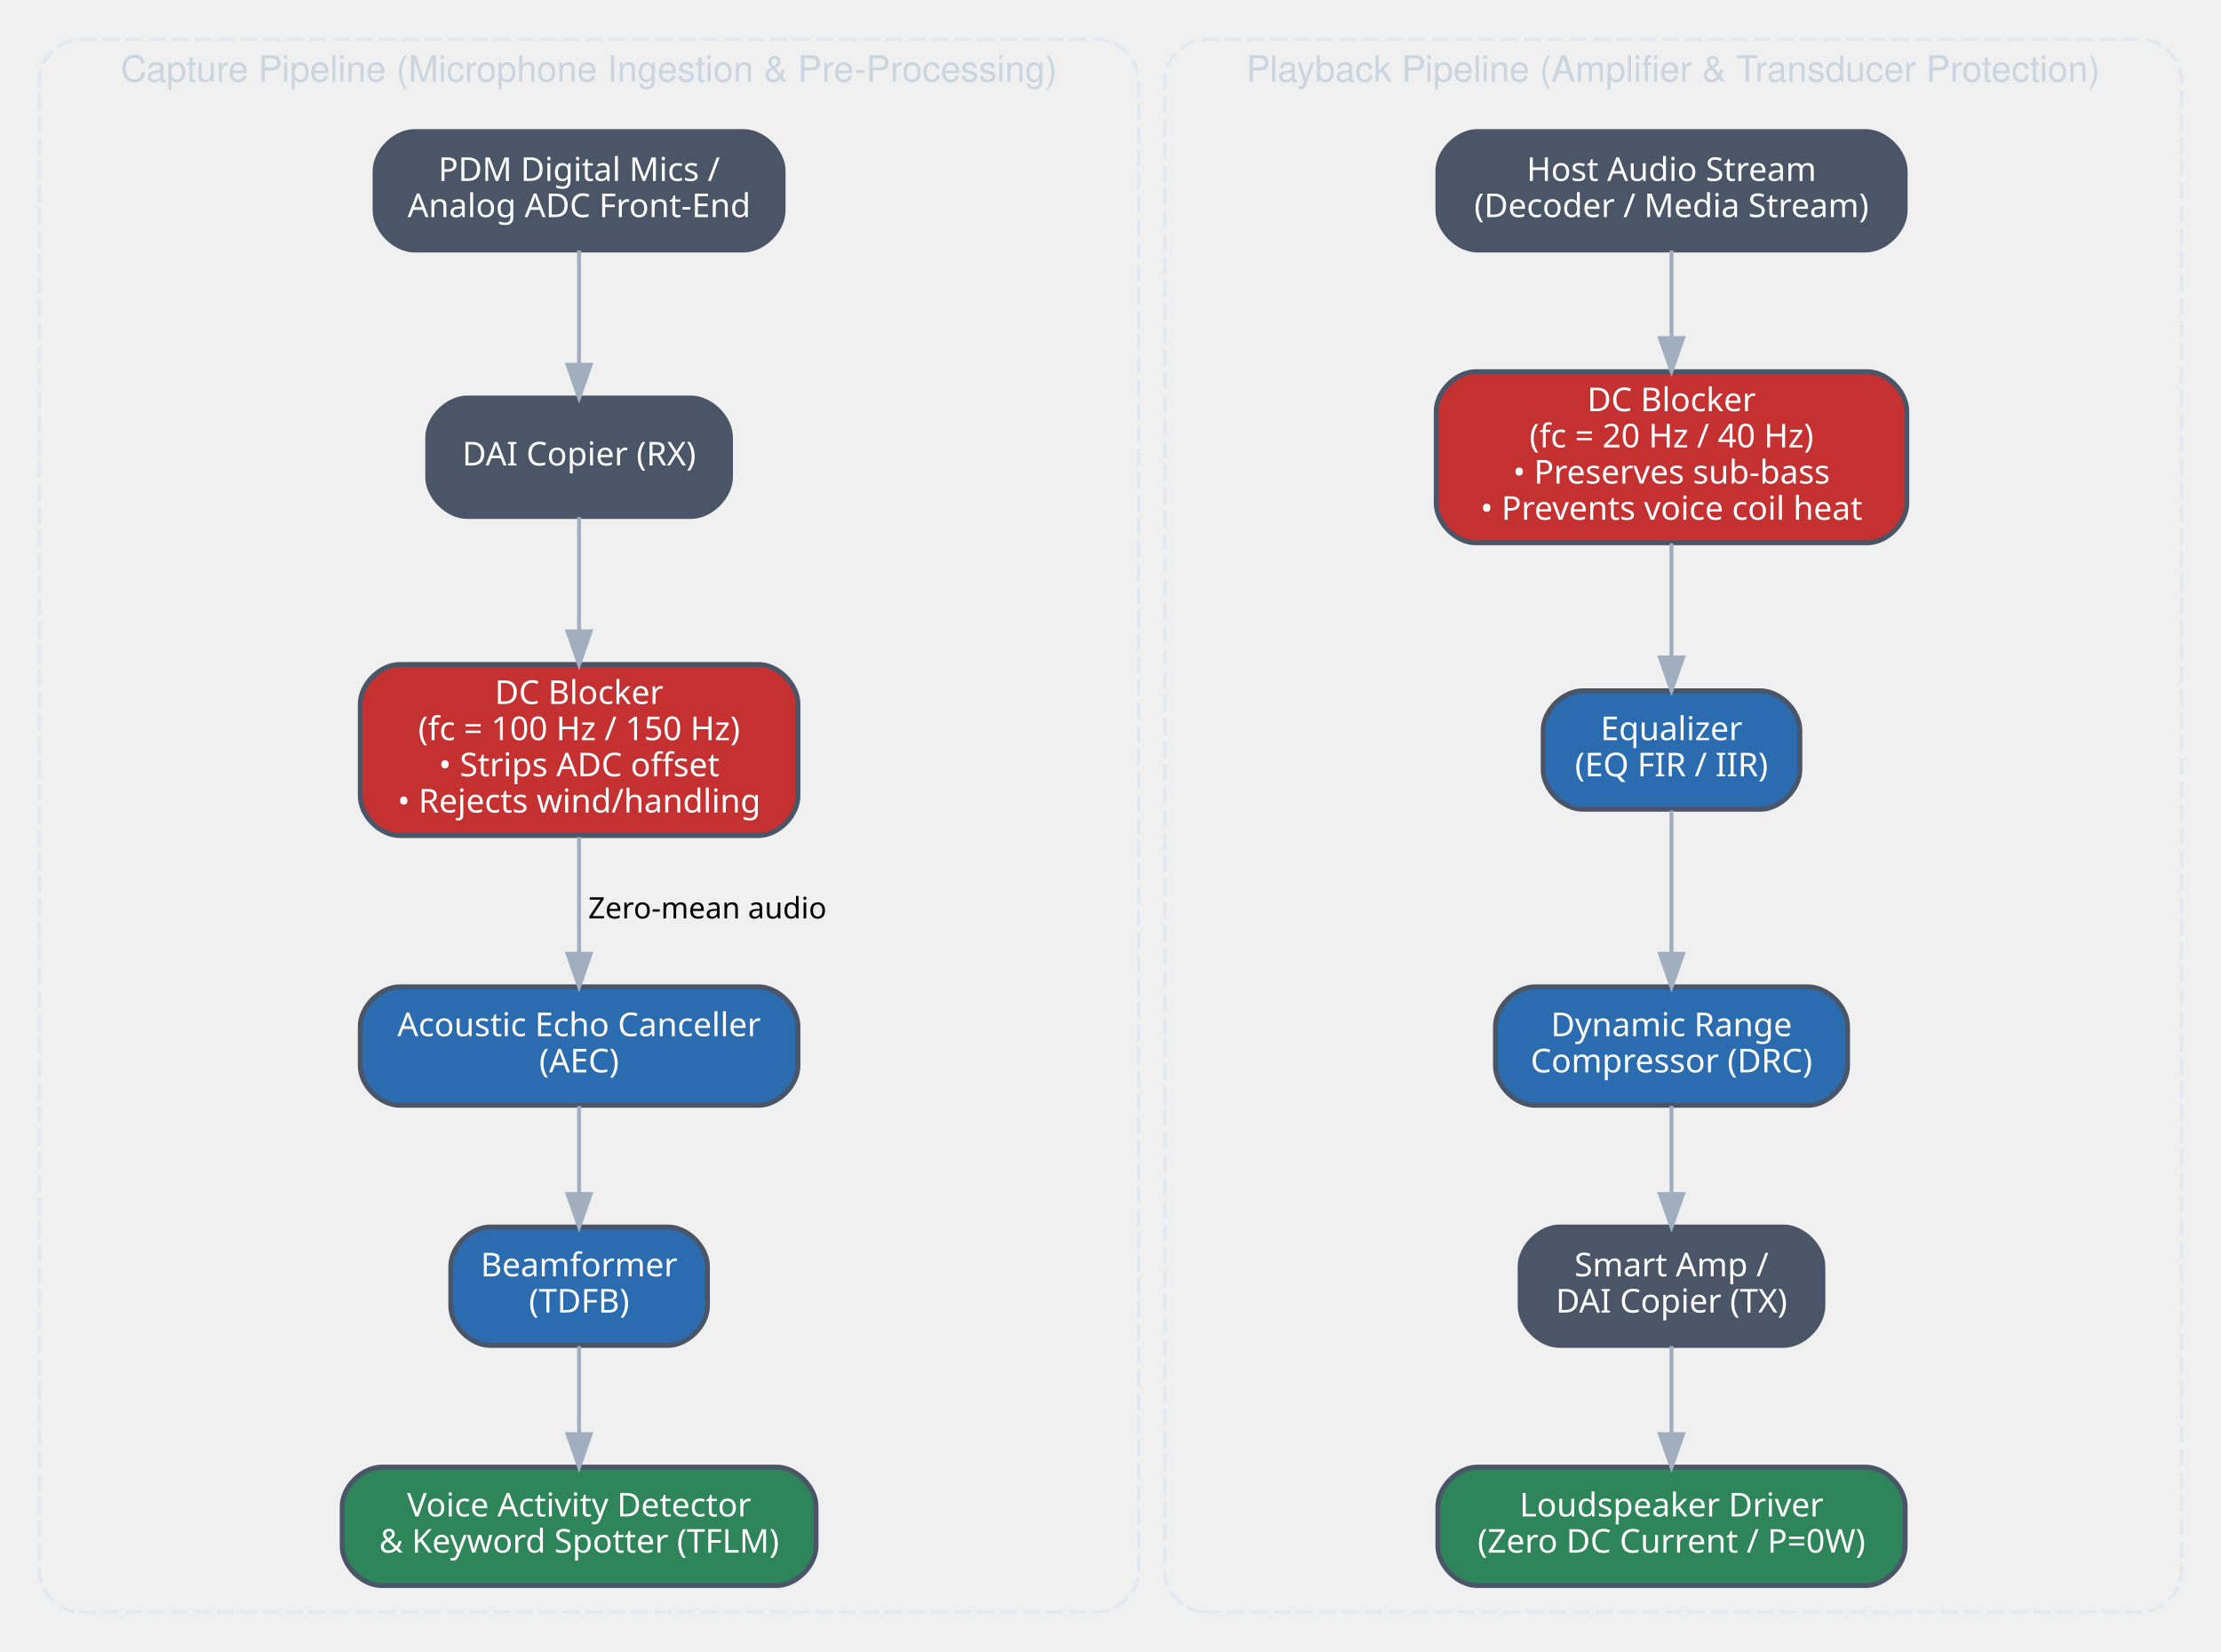
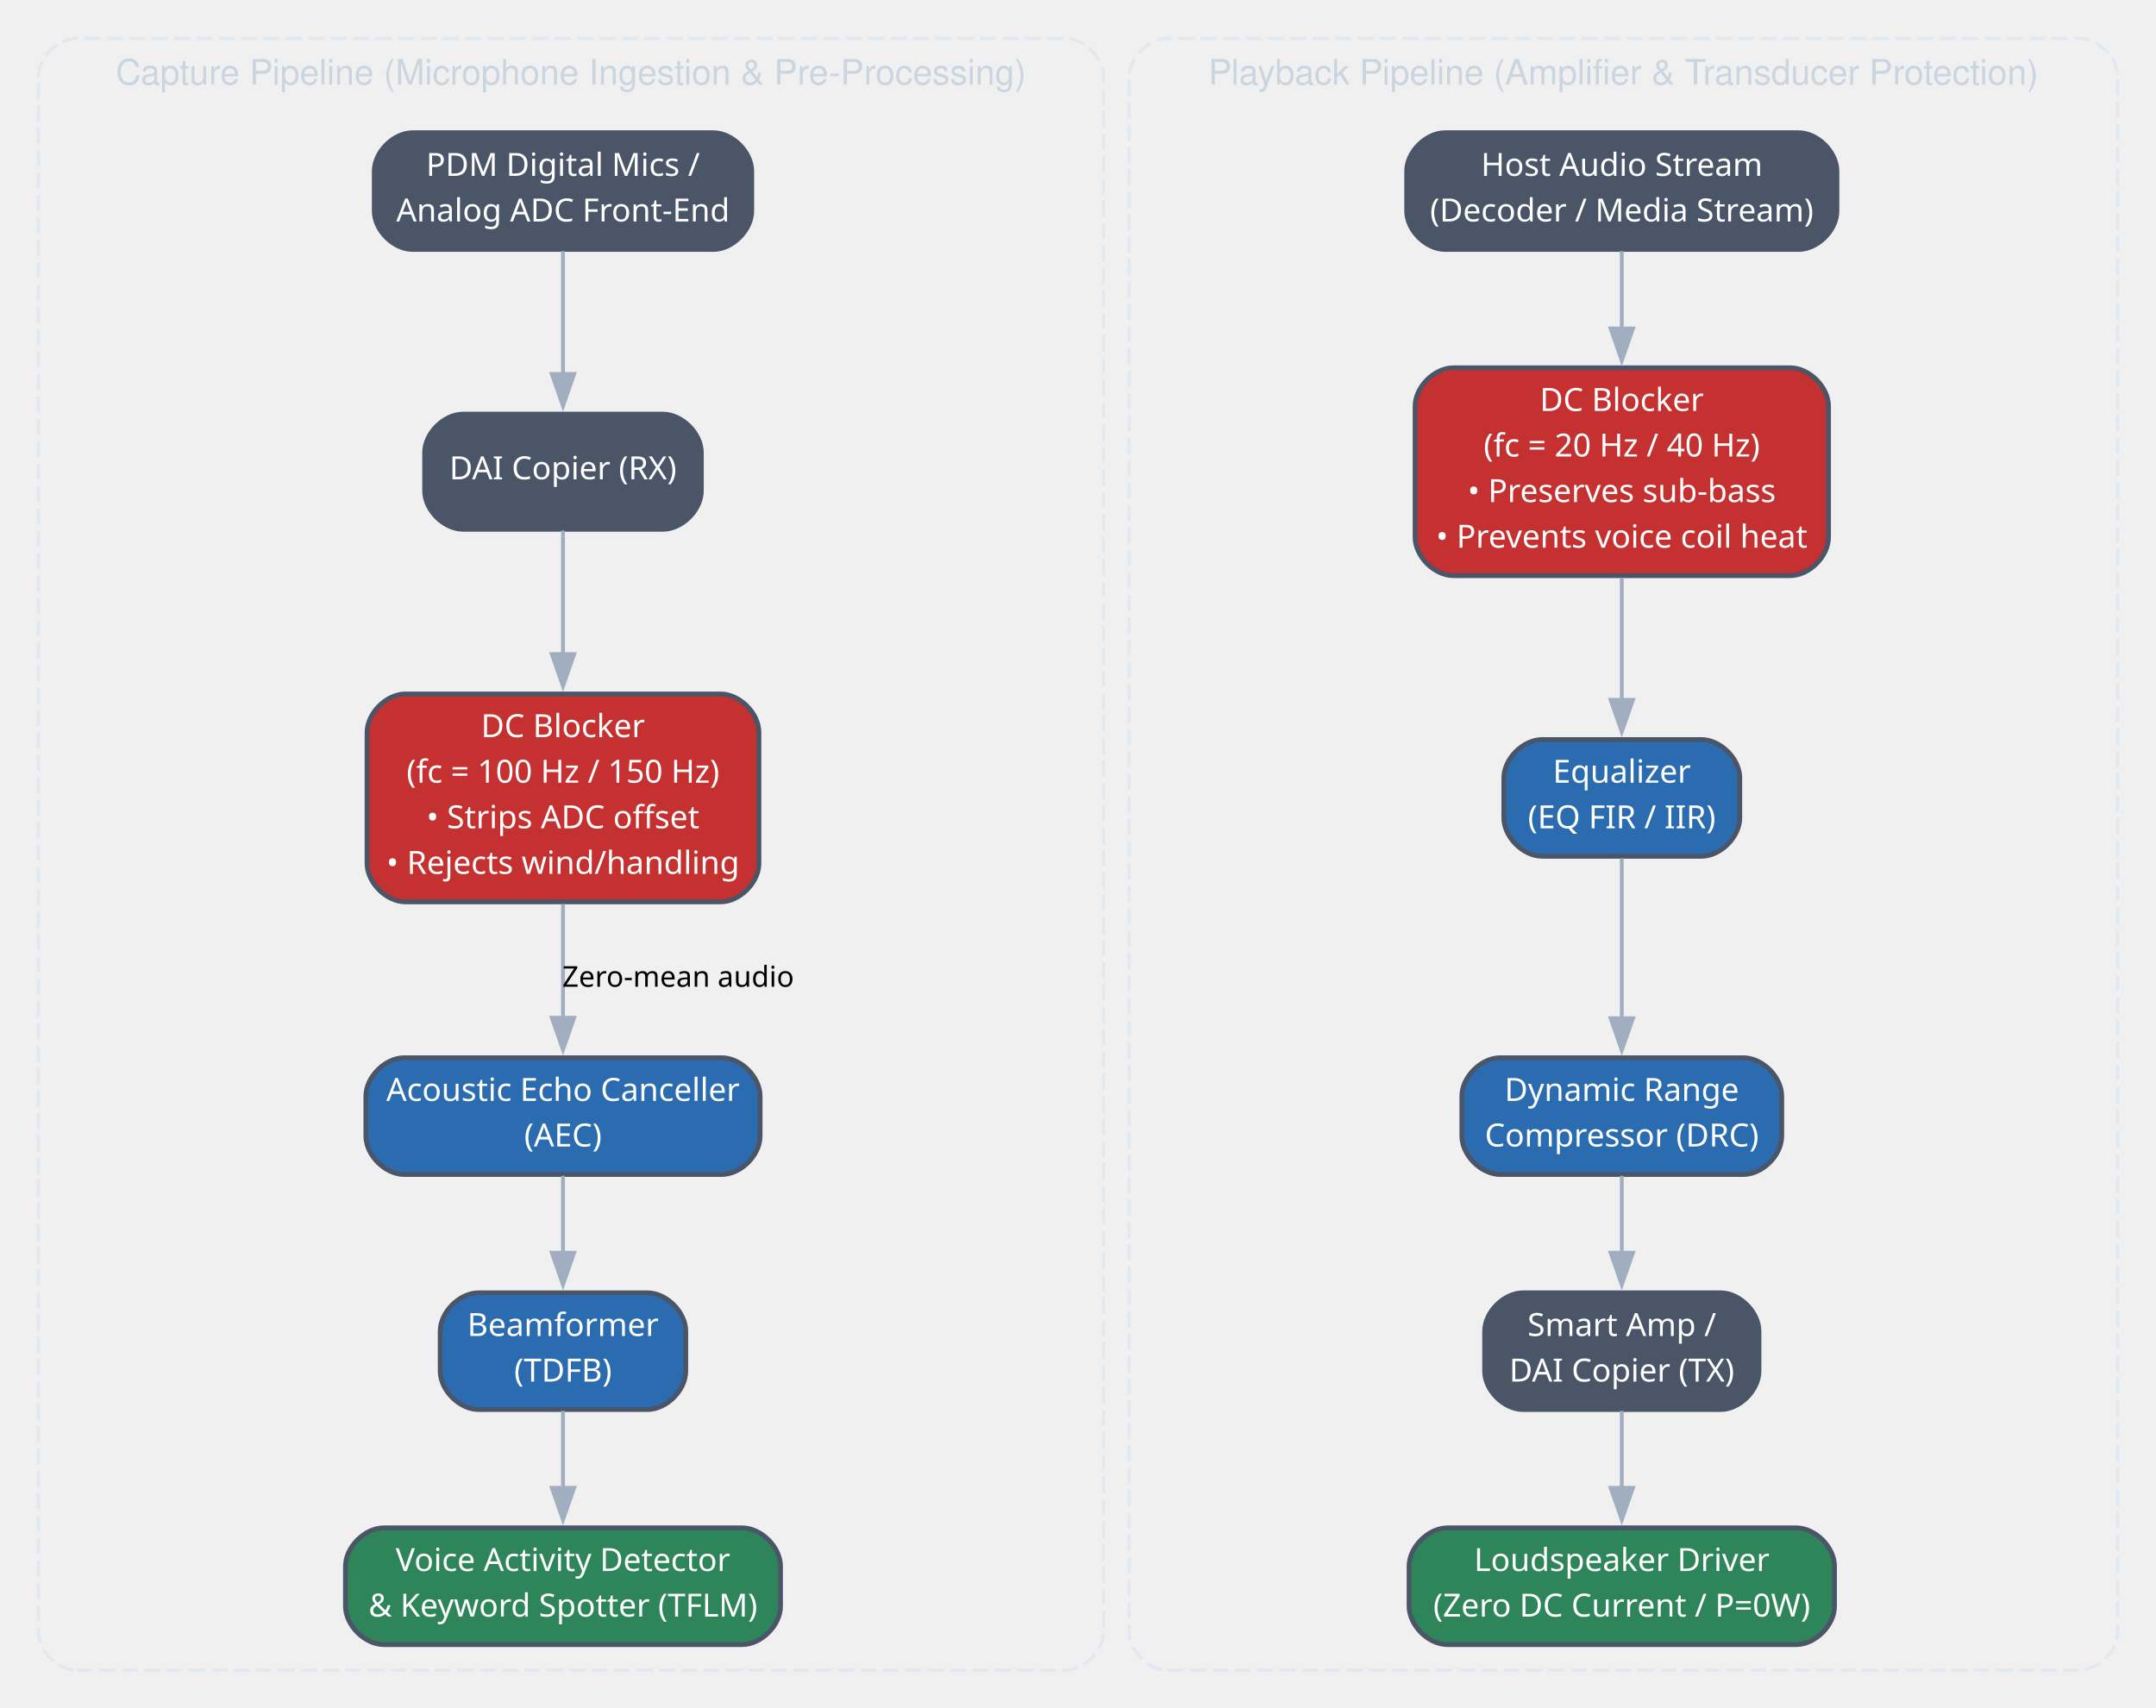
- <svg xmlns="http://www.w3.org/2000/svg" width="675pt" height="502pt" viewBox="0.00 0.00 675.00 502.00">
-   <g id="graph0" class="graph" transform="scale(1 1) rotate(0) translate(4 498)">
+ <svg xmlns="http://www.w3.org/2000/svg" width="674pt" height="534pt" viewBox="0.00 0.00 674.00 534.00">
+   <g id="graph0" class="graph" transform="scale(1 1) rotate(0) translate(4 530.25)">
    <g id="clust1" class="cluster">
-       <path fill="transparent" stroke="#e2e8f0" stroke-dasharray="5,2" d="M20,-8C20,-8 330,-8 330,-8 336,-8 342,-14 342,-20 342,-20 342,-474 342,-474 342,-480 336,-486 330,-486 330,-486 20,-486 20,-486 14,-486 8,-480 8,-474 8,-474 8,-20 8,-20 8,-14 14,-8 20,-8" />
-       <text text-anchor="middle" x="175" y="-473.2" font-family="Helvetica,sans-Serif" font-size="11.00" fill="#cbd5e0">Capture Pipeline (Microphone Ingestion &amp; Pre-Processing)</text>
+       <path fill="none" stroke="#e2e8f0" stroke-dasharray="5,2" d="M20,-8C20,-8 329,-8 329,-8 335,-8 341,-14 341,-20 341,-20 341,-506.25 341,-506.25 341,-512.25 335,-518.25 329,-518.25 329,-518.25 20,-518.25 20,-518.25 14,-518.25 8,-512.25 8,-506.25 8,-506.25 8,-20 8,-20 8,-14 14,-8 20,-8" />
+       <text xml:space="preserve" text-anchor="middle" x="174.5" y="-503.8" font-family="Helvetica,sans-Serif" font-size="11.00" fill="#cbd5e0">Capture Pipeline (Microphone Ingestion &amp; Pre-Processing)</text>
    </g>
    <g id="clust2" class="cluster">
-       <path fill="transparent" stroke="#e2e8f0" stroke-dasharray="5,2" d="M362,-8C362,-8 647,-8 647,-8 653,-8 659,-14 659,-20 659,-20 659,-474 659,-474 659,-480 653,-486 647,-486 647,-486 362,-486 362,-486 356,-486 350,-480 350,-474 350,-474 350,-20 350,-20 350,-14 356,-8 362,-8" />
-       <text text-anchor="middle" x="504.5" y="-473.2" font-family="Helvetica,sans-Serif" font-size="11.00" fill="#cbd5e0">Playback Pipeline (Amplifier &amp; Transducer Protection)</text>
+       <path fill="none" stroke="#e2e8f0" stroke-dasharray="5,2" d="M361,-8C361,-8 646,-8 646,-8 652,-8 658,-14 658,-20 658,-20 658,-506.25 658,-506.25 658,-512.25 652,-518.25 646,-518.25 646,-518.25 361,-518.25 361,-518.25 355,-518.25 349,-512.25 349,-506.25 349,-506.25 349,-20 349,-20 349,-14 355,-8 361,-8" />
+       <text xml:space="preserve" text-anchor="middle" x="503.5" y="-503.8" font-family="Helvetica,sans-Serif" font-size="11.00" fill="#cbd5e0">Playback Pipeline (Amplifier &amp; Transducer Protection)</text>
    </g>
    <g id="node1" class="node">
-       <path fill="#4a5568" stroke="#4a5568" stroke-width="1.5" d="M222,-458C222,-458 122,-458 122,-458 116,-458 110,-452 110,-446 110,-446 110,-434 110,-434 110,-428 116,-422 122,-422 122,-422 222,-422 222,-422 228,-422 234,-428 234,-434 234,-434 234,-446 234,-446 234,-452 228,-458 222,-458" />
-       <text text-anchor="middle" x="172" y="-443" font-family="verdana" font-size="10.00" fill="#ffffff">PDM Digital Mics /</text>
-       <text text-anchor="middle" x="172" y="-432" font-family="verdana" font-size="10.00" fill="#ffffff">Analog ADC Front-End</text>
+       <path fill="#4a5568" stroke="#4a5568" stroke-width="1.5" d="M219,-488.75C219,-488.75 125,-488.75 125,-488.75 119,-488.75 113,-482.75 113,-476.75 113,-476.75 113,-464.25 113,-464.25 113,-458.25 119,-452.25 125,-452.25 125,-452.25 219,-452.25 219,-452.25 225,-452.25 231,-458.25 231,-464.25 231,-464.25 231,-476.75 231,-476.75 231,-482.75 225,-488.75 219,-488.75" />
+       <text xml:space="preserve" text-anchor="middle" x="172" y="-475.25" font-family="verdana" font-size="10.00" fill="#ffffff">PDM Digital Mics /</text>
+       <text xml:space="preserve" text-anchor="middle" x="172" y="-461" font-family="verdana" font-size="10.00" fill="#ffffff">Analog ADC Front-End</text>
    </g>
    <g id="node2" class="node">
-       <path fill="#4a5568" stroke="#4a5568" stroke-width="1.5" d="M206,-377C206,-377 138,-377 138,-377 132,-377 126,-371 126,-365 126,-365 126,-353 126,-353 126,-347 132,-341 138,-341 138,-341 206,-341 206,-341 212,-341 218,-347 218,-353 218,-353 218,-365 218,-365 218,-371 212,-377 206,-377" />
-       <text text-anchor="middle" x="172" y="-356.5" font-family="verdana" font-size="10.00" fill="#ffffff">DAI Copier (RX)</text>
+       <path fill="#4a5568" stroke="#4a5568" stroke-width="1.5" d="M203.25,-400.75C203.25,-400.75 140.75,-400.75 140.75,-400.75 134.75,-400.75 128.75,-394.75 128.75,-388.75 128.75,-388.75 128.75,-376.75 128.75,-376.75 128.75,-370.75 134.75,-364.75 140.75,-364.75 140.75,-364.75 203.25,-364.75 203.25,-364.75 209.25,-364.75 215.25,-370.75 215.25,-376.75 215.25,-376.75 215.25,-388.75 215.25,-388.75 215.25,-394.75 209.25,-400.75 203.25,-400.75" />
+       <text xml:space="preserve" text-anchor="middle" x="172" y="-380.38" font-family="verdana" font-size="10.00" fill="#ffffff">DAI Copier (RX)</text>
    </g>
    <g id="edge1" class="edge">
-       <path fill="none" stroke="#a0aec0" stroke-width="1.2" d="M172,-421.86C172,-411.71 172,-398.63 172,-387.12" />
-       <polygon fill="#a0aec0" stroke="#a0aec0" stroke-width="1.2" points="175.5,-387.11 172,-377.11 168.5,-387.11 175.5,-387.11" />
+       <path fill="none" stroke="#a0aec0" stroke-width="1.2" d="M172,-451.73C172,-440.58 172,-425.93 172,-413.08" />
+       <polygon fill="#a0aec0" stroke="#a0aec0" stroke-width="1.2" points="175.5,-413.31 172,-403.31 168.5,-413.31 175.5,-413.31" />
    </g>
    <g id="node3" class="node">
-       <path fill="#c53030" stroke="#4a5568" stroke-width="1.5" d="M226.5,-296C226.5,-296 117.5,-296 117.5,-296 111.5,-296 105.5,-290 105.5,-284 105.5,-284 105.5,-256 105.5,-256 105.5,-250 111.5,-244 117.5,-244 117.5,-244 226.5,-244 226.5,-244 232.5,-244 238.5,-250 238.5,-256 238.5,-256 238.5,-284 238.5,-284 238.5,-290 232.5,-296 226.5,-296" />
-       <text text-anchor="middle" x="172" y="-284" font-family="verdana" font-size="10.00" fill="#ffffff">DC Blocker</text>
-       <text text-anchor="middle" x="172" y="-273" font-family="verdana" font-size="10.00" fill="#ffffff">(fc = 100 Hz / 150 Hz)</text>
-       <text text-anchor="middle" x="172" y="-262" font-family="verdana" font-size="10.00" fill="#ffffff">• Strips ADC offset</text>
-       <text text-anchor="middle" x="172" y="-251" font-family="verdana" font-size="10.00" fill="#ffffff">• Rejects wind/handling</text>
+       <path fill="#c53030" stroke="#4a5568" stroke-width="1.5" d="M221.25,-313.25C221.25,-313.25 122.75,-313.25 122.75,-313.25 116.75,-313.25 110.75,-307.25 110.75,-301.25 110.75,-301.25 110.75,-260.25 110.75,-260.25 110.75,-254.25 116.75,-248.25 122.75,-248.25 122.75,-248.25 221.25,-248.25 221.25,-248.25 227.25,-248.25 233.25,-254.25 233.25,-260.25 233.25,-260.25 233.25,-301.25 233.25,-301.25 233.25,-307.25 227.25,-313.25 221.25,-313.25" />
+       <text xml:space="preserve" text-anchor="middle" x="172" y="-299.75" font-family="verdana" font-size="10.00" fill="#ffffff">DC Blocker</text>
+       <text xml:space="preserve" text-anchor="middle" x="172" y="-285.5" font-family="verdana" font-size="10.00" fill="#ffffff">(fc = 100 Hz / 150 Hz)</text>
+       <text xml:space="preserve" text-anchor="middle" x="172" y="-271.25" font-family="verdana" font-size="10.00" fill="#ffffff">• Strips ADC offset</text>
+       <text xml:space="preserve" text-anchor="middle" x="172" y="-257" font-family="verdana" font-size="10.00" fill="#ffffff">• Rejects wind/handling</text>
    </g>
    <g id="edge2" class="edge">
-       <path fill="none" stroke="#a0aec0" stroke-width="1.2" d="M172,-340.81C172,-330.93 172,-318.15 172,-306.22" />
-       <polygon fill="#a0aec0" stroke="#a0aec0" stroke-width="1.2" points="175.5,-306.06 172,-296.06 168.5,-306.06 175.5,-306.06" />
+       <path fill="none" stroke="#a0aec0" stroke-width="1.2" d="M172,-364.33C172,-353.6 172,-339.32 172,-325.65" />
+       <polygon fill="#a0aec0" stroke="#a0aec0" stroke-width="1.2" points="175.5,-325.72 172,-315.72 168.5,-325.72 175.5,-325.72" />
    </g>
    <g id="node4" class="node">
-       <path fill="#2b6cb0" stroke="#4a5568" stroke-width="1.5" d="M226.5,-198C226.5,-198 117.5,-198 117.5,-198 111.5,-198 105.5,-192 105.5,-186 105.5,-186 105.5,-174 105.5,-174 105.5,-168 111.5,-162 117.5,-162 117.5,-162 226.5,-162 226.5,-162 232.5,-162 238.5,-168 238.5,-174 238.5,-174 238.5,-186 238.5,-186 238.5,-192 232.5,-198 226.5,-198" />
-       <text text-anchor="middle" x="172" y="-183" font-family="verdana" font-size="10.00" fill="#ffffff">Acoustic Echo Canceller</text>
-       <text text-anchor="middle" x="172" y="-172" font-family="verdana" font-size="10.00" fill="#ffffff">(AEC)</text>
+       <path fill="#2b6cb0" stroke="#4a5568" stroke-width="1.5" d="M221.62,-199.5C221.62,-199.5 122.38,-199.5 122.38,-199.5 116.38,-199.5 110.38,-193.5 110.38,-187.5 110.38,-187.5 110.38,-175 110.38,-175 110.38,-169 116.38,-163 122.38,-163 122.38,-163 221.62,-163 221.62,-163 227.62,-163 233.62,-169 233.62,-175 233.62,-175 233.62,-187.5 233.62,-187.5 233.62,-193.5 227.62,-199.5 221.62,-199.5" />
+       <text xml:space="preserve" text-anchor="middle" x="172" y="-186" font-family="verdana" font-size="10.00" fill="#ffffff">Acoustic Echo Canceller</text>
+       <text xml:space="preserve" text-anchor="middle" x="172" y="-171.75" font-family="verdana" font-size="10.00" fill="#ffffff">(AEC)</text>
    </g>
    <g id="edge3" class="edge">
-       <path fill="none" stroke="#a0aec0" stroke-width="1.2" d="M172,-243.55C172,-232.47 172,-219.47 172,-208.2" />
-       <polygon fill="#a0aec0" stroke="#a0aec0" stroke-width="1.2" points="175.5,-208.05 172,-198.05 168.5,-208.05 175.5,-208.05" />
-       <text text-anchor="middle" x="211" y="-218.8" font-family="verdana" font-size="9.00">Zero-mean audio</text>
+       <path fill="none" stroke="#a0aec0" stroke-width="1.2" d="M172,-247.55C172,-235.99 172,-223.01 172,-211.68" />
+       <polygon fill="#a0aec0" stroke="#a0aec0" stroke-width="1.2" points="175.5,-212.01 172,-202.01 168.5,-212.01 175.5,-212.01" />
+       <text xml:space="preserve" text-anchor="middle" x="208" y="-221.7" font-family="verdana" font-size="9.00">Zero-mean audio</text>
    </g>
    <g id="node5" class="node">
-       <path fill="#2b6cb0" stroke="#4a5568" stroke-width="1.5" d="M199,-125C199,-125 145,-125 145,-125 139,-125 133,-119 133,-113 133,-113 133,-101 133,-101 133,-95 139,-89 145,-89 145,-89 199,-89 199,-89 205,-89 211,-95 211,-101 211,-101 211,-113 211,-113 211,-119 205,-125 199,-125" />
-       <text text-anchor="middle" x="172" y="-110" font-family="verdana" font-size="10.00" fill="#ffffff">Beamformer</text>
-       <text text-anchor="middle" x="172" y="-99" font-family="verdana" font-size="10.00" fill="#ffffff">(TDFB)</text>
+       <path fill="#2b6cb0" stroke="#4a5568" stroke-width="1.5" d="M198.38,-126C198.38,-126 145.62,-126 145.62,-126 139.62,-126 133.62,-120 133.62,-114 133.62,-114 133.62,-101.5 133.62,-101.5 133.62,-95.5 139.62,-89.5 145.62,-89.5 145.62,-89.5 198.38,-89.5 198.38,-89.5 204.38,-89.5 210.38,-95.5 210.38,-101.5 210.38,-101.5 210.38,-114 210.38,-114 210.38,-120 204.38,-126 198.38,-126" />
+       <text xml:space="preserve" text-anchor="middle" x="172" y="-112.5" font-family="verdana" font-size="10.00" fill="#ffffff">Beamformer</text>
+       <text xml:space="preserve" text-anchor="middle" x="172" y="-98.25" font-family="verdana" font-size="10.00" fill="#ffffff">(TDFB)</text>
    </g>
    <g id="edge4" class="edge">
-       <path fill="none" stroke="#a0aec0" stroke-width="1.2" d="M172,-161.81C172,-153.79 172,-144.05 172,-135.07" />
-       <polygon fill="#a0aec0" stroke="#a0aec0" stroke-width="1.2" points="175.5,-135.03 172,-125.03 168.5,-135.03 175.5,-135.03" />
+       <path fill="none" stroke="#a0aec0" stroke-width="1.2" d="M172,-162.58C172,-155.24 172,-146.53 172,-138.27" />
+       <polygon fill="#a0aec0" stroke="#a0aec0" stroke-width="1.2" points="175.5,-138.53 172,-128.53 168.5,-138.53 175.5,-138.53" />
    </g>
    <g id="node6" class="node">
-       <path fill="#2f855a" stroke="#4a5568" stroke-width="1.5" d="M232,-52C232,-52 112,-52 112,-52 106,-52 100,-46 100,-40 100,-40 100,-28 100,-28 100,-22 106,-16 112,-16 112,-16 232,-16 232,-16 238,-16 244,-22 244,-28 244,-28 244,-40 244,-40 244,-46 238,-52 232,-52" />
-       <text text-anchor="middle" x="172" y="-37" font-family="verdana" font-size="10.00" fill="#ffffff">Voice Activity Detector</text>
-       <text text-anchor="middle" x="172" y="-26" font-family="verdana" font-size="10.00" fill="#ffffff">&amp; Keyword Spotter (TFLM)</text>
+       <path fill="#2f855a" stroke="#4a5568" stroke-width="1.5" d="M228,-52.5C228,-52.5 116,-52.5 116,-52.5 110,-52.5 104,-46.5 104,-40.5 104,-40.5 104,-28 104,-28 104,-22 110,-16 116,-16 116,-16 228,-16 228,-16 234,-16 240,-22 240,-28 240,-28 240,-40.5 240,-40.5 240,-46.5 234,-52.5 228,-52.5" />
+       <text xml:space="preserve" text-anchor="middle" x="172" y="-39" font-family="verdana" font-size="10.00" fill="#ffffff">Voice Activity Detector</text>
+       <text xml:space="preserve" text-anchor="middle" x="172" y="-24.75" font-family="verdana" font-size="10.00" fill="#ffffff">&amp; Keyword Spotter (TFLM)</text>
    </g>
    <g id="edge5" class="edge">
-       <path fill="none" stroke="#a0aec0" stroke-width="1.2" d="M172,-88.81C172,-80.79 172,-71.05 172,-62.07" />
-       <polygon fill="#a0aec0" stroke="#a0aec0" stroke-width="1.2" points="175.5,-62.03 172,-52.03 168.5,-62.03 175.5,-62.03" />
+       <path fill="none" stroke="#a0aec0" stroke-width="1.2" d="M172,-89.08C172,-81.74 172,-73.03 172,-64.77" />
+       <polygon fill="#a0aec0" stroke="#a0aec0" stroke-width="1.2" points="175.5,-65.03 172,-55.03 168.5,-65.03 175.5,-65.03" />
    </g>
    <g id="node7" class="node">
-       <path fill="#4a5568" stroke="#4a5568" stroke-width="1.5" d="M563,-458C563,-458 445,-458 445,-458 439,-458 433,-452 433,-446 433,-446 433,-434 433,-434 433,-428 439,-422 445,-422 445,-422 563,-422 563,-422 569,-422 575,-428 575,-434 575,-434 575,-446 575,-446 575,-452 569,-458 563,-458" />
-       <text text-anchor="middle" x="504" y="-443" font-family="verdana" font-size="10.00" fill="#ffffff">Host Audio Stream</text>
-       <text text-anchor="middle" x="504" y="-432" font-family="verdana" font-size="10.00" fill="#ffffff">(Decoder / Media Stream)</text>
+       <path fill="#4a5568" stroke="#4a5568" stroke-width="1.5" d="M558.25,-488.75C558.25,-488.75 447.75,-488.75 447.75,-488.75 441.75,-488.75 435.75,-482.75 435.75,-476.75 435.75,-476.75 435.75,-464.25 435.75,-464.25 435.75,-458.25 441.75,-452.25 447.75,-452.25 447.75,-452.25 558.25,-452.25 558.25,-452.25 564.25,-452.25 570.25,-458.25 570.25,-464.25 570.25,-464.25 570.25,-476.75 570.25,-476.75 570.25,-482.75 564.25,-488.75 558.25,-488.75" />
+       <text xml:space="preserve" text-anchor="middle" x="503" y="-475.25" font-family="verdana" font-size="10.00" fill="#ffffff">Host Audio Stream</text>
+       <text xml:space="preserve" text-anchor="middle" x="503" y="-461" font-family="verdana" font-size="10.00" fill="#ffffff">(Decoder / Media Stream)</text>
    </g>
    <g id="node8" class="node">
-       <path fill="#c53030" stroke="#4a5568" stroke-width="1.5" d="M563.5,-385C563.5,-385 444.5,-385 444.5,-385 438.5,-385 432.5,-379 432.5,-373 432.5,-373 432.5,-345 432.5,-345 432.5,-339 438.5,-333 444.5,-333 444.5,-333 563.5,-333 563.5,-333 569.5,-333 575.5,-339 575.5,-345 575.5,-345 575.5,-373 575.5,-373 575.5,-379 569.5,-385 563.5,-385" />
-       <text text-anchor="middle" x="504" y="-373" font-family="verdana" font-size="10.00" fill="#ffffff">DC Blocker</text>
-       <text text-anchor="middle" x="504" y="-362" font-family="verdana" font-size="10.00" fill="#ffffff">(fc = 20 Hz / 40 Hz)</text>
-       <text text-anchor="middle" x="504" y="-351" font-family="verdana" font-size="10.00" fill="#ffffff">• Preserves sub-bass</text>
-       <text text-anchor="middle" x="504" y="-340" font-family="verdana" font-size="10.00" fill="#ffffff">• Prevents voice coil heat</text>
+       <path fill="#c53030" stroke="#4a5568" stroke-width="1.5" d="M555.62,-415.25C555.62,-415.25 450.38,-415.25 450.38,-415.25 444.38,-415.25 438.38,-409.25 438.38,-403.25 438.38,-403.25 438.38,-362.25 438.38,-362.25 438.38,-356.25 444.38,-350.25 450.38,-350.25 450.38,-350.25 555.62,-350.25 555.62,-350.25 561.62,-350.25 567.62,-356.25 567.62,-362.25 567.62,-362.25 567.62,-403.25 567.62,-403.25 567.62,-409.25 561.62,-415.25 555.62,-415.25" />
+       <text xml:space="preserve" text-anchor="middle" x="503" y="-401.75" font-family="verdana" font-size="10.00" fill="#ffffff">DC Blocker</text>
+       <text xml:space="preserve" text-anchor="middle" x="503" y="-387.5" font-family="verdana" font-size="10.00" fill="#ffffff">(fc = 20 Hz / 40 Hz)</text>
+       <text xml:space="preserve" text-anchor="middle" x="503" y="-373.25" font-family="verdana" font-size="10.00" fill="#ffffff">• Preserves sub-bass</text>
+       <text xml:space="preserve" text-anchor="middle" x="503" y="-359" font-family="verdana" font-size="10.00" fill="#ffffff">• Prevents voice coil heat</text>
    </g>
    <g id="edge6" class="edge">
-       <path fill="none" stroke="#a0aec0" stroke-width="1.2" d="M504,-421.86C504,-414.08 504,-404.57 504,-395.37" />
-       <polygon fill="#a0aec0" stroke="#a0aec0" stroke-width="1.2" points="507.5,-395.21 504,-385.21 500.5,-395.21 507.5,-395.21" />
+       <path fill="none" stroke="#a0aec0" stroke-width="1.2" d="M503,-451.73C503,-444.58 503,-435.99 503,-427.37" />
+       <polygon fill="#a0aec0" stroke="#a0aec0" stroke-width="1.2" points="506.5,-427.52 503,-417.52 499.5,-427.52 506.5,-427.52" />
    </g>
    <g id="node9" class="node">
-       <path fill="#2b6cb0" stroke="#4a5568" stroke-width="1.5" d="M531,-288C531,-288 477,-288 477,-288 471,-288 465,-282 465,-276 465,-276 465,-264 465,-264 465,-258 471,-252 477,-252 477,-252 531,-252 531,-252 537,-252 543,-258 543,-264 543,-264 543,-276 543,-276 543,-282 537,-288 531,-288" />
-       <text text-anchor="middle" x="504" y="-273" font-family="verdana" font-size="10.00" fill="#ffffff">Equalizer</text>
-       <text text-anchor="middle" x="504" y="-262" font-family="verdana" font-size="10.00" fill="#ffffff">(EQ FIR / IIR)</text>
+       <path fill="#2b6cb0" stroke="#4a5568" stroke-width="1.5" d="M527.88,-299C527.88,-299 478.12,-299 478.12,-299 472.12,-299 466.12,-293 466.12,-287 466.12,-287 466.12,-274.5 466.12,-274.5 466.12,-268.5 472.12,-262.5 478.12,-262.5 478.12,-262.5 527.88,-262.5 527.88,-262.5 533.88,-262.5 539.88,-268.5 539.88,-274.5 539.88,-274.5 539.88,-287 539.88,-287 539.88,-293 533.88,-299 527.88,-299" />
+       <text xml:space="preserve" text-anchor="middle" x="503" y="-285.5" font-family="verdana" font-size="10.00" fill="#ffffff">Equalizer</text>
+       <text xml:space="preserve" text-anchor="middle" x="503" y="-271.25" font-family="verdana" font-size="10.00" fill="#ffffff">(EQ FIR / IIR)</text>
    </g>
    <g id="edge7" class="edge">
-       <path fill="none" stroke="#a0aec0" stroke-width="1.2" d="M504,-332.84C504,-321.96 504,-309.21 504,-298.12" />
-       <polygon fill="#a0aec0" stroke="#a0aec0" stroke-width="1.2" points="507.5,-298.12 504,-288.12 500.5,-298.12 507.5,-298.12" />
+       <path fill="none" stroke="#a0aec0" stroke-width="1.2" d="M503,-349.56C503,-337.27 503,-323.33 503,-311.3" />
+       <polygon fill="#a0aec0" stroke="#a0aec0" stroke-width="1.2" points="506.5,-311.42 503,-301.42 499.5,-311.42 506.5,-311.42" />
    </g>
    <g id="node10" class="node">
-       <path fill="#2b6cb0" stroke="#4a5568" stroke-width="1.5" d="M545.5,-198C545.5,-198 462.5,-198 462.5,-198 456.5,-198 450.5,-192 450.5,-186 450.5,-186 450.5,-174 450.5,-174 450.5,-168 456.5,-162 462.5,-162 462.5,-162 545.5,-162 545.5,-162 551.5,-162 557.5,-168 557.5,-174 557.5,-174 557.5,-186 557.5,-186 557.5,-192 551.5,-198 545.5,-198" />
-       <text text-anchor="middle" x="504" y="-183" font-family="verdana" font-size="10.00" fill="#ffffff">Dynamic Range</text>
-       <text text-anchor="middle" x="504" y="-172" font-family="verdana" font-size="10.00" fill="#ffffff">Compressor (DRC)</text>
+       <path fill="#2b6cb0" stroke="#4a5568" stroke-width="1.5" d="M541,-199.5C541,-199.5 465,-199.5 465,-199.5 459,-199.5 453,-193.5 453,-187.5 453,-187.5 453,-175 453,-175 453,-169 459,-163 465,-163 465,-163 541,-163 541,-163 547,-163 553,-169 553,-175 553,-175 553,-187.5 553,-187.5 553,-193.5 547,-199.5 541,-199.5" />
+       <text xml:space="preserve" text-anchor="middle" x="503" y="-186" font-family="verdana" font-size="10.00" fill="#ffffff">Dynamic Range</text>
+       <text xml:space="preserve" text-anchor="middle" x="503" y="-171.75" font-family="verdana" font-size="10.00" fill="#ffffff">Compressor (DRC)</text>
    </g>
    <g id="edge8" class="edge">
-       <path fill="none" stroke="#a0aec0" stroke-width="1.2" d="M504,-251.61C504,-239.24 504,-222.37 504,-208.22" />
-       <polygon fill="#a0aec0" stroke="#a0aec0" stroke-width="1.2" points="507.5,-208.05 504,-198.05 500.5,-208.05 507.5,-208.05" />
+       <path fill="none" stroke="#a0aec0" stroke-width="1.2" d="M503,-261.87C503,-247.85 503,-228.04 503,-211.7" />
+       <polygon fill="#a0aec0" stroke="#a0aec0" stroke-width="1.2" points="506.5,-211.84 503,-201.84 499.5,-211.84 506.5,-211.84" />
    </g>
    <g id="node11" class="node">
-       <path fill="#4a5568" stroke="#4a5568" stroke-width="1.5" d="M538,-125C538,-125 470,-125 470,-125 464,-125 458,-119 458,-113 458,-113 458,-101 458,-101 458,-95 464,-89 470,-89 470,-89 538,-89 538,-89 544,-89 550,-95 550,-101 550,-101 550,-113 550,-113 550,-119 544,-125 538,-125" />
-       <text text-anchor="middle" x="504" y="-110" font-family="verdana" font-size="10.00" fill="#ffffff">Smart Amp /</text>
-       <text text-anchor="middle" x="504" y="-99" font-family="verdana" font-size="10.00" fill="#ffffff">DAI Copier (TX)</text>
+       <path fill="#4a5568" stroke="#4a5568" stroke-width="1.5" d="M533.88,-126C533.88,-126 472.12,-126 472.12,-126 466.12,-126 460.12,-120 460.12,-114 460.12,-114 460.12,-101.5 460.12,-101.5 460.12,-95.5 466.12,-89.5 472.12,-89.5 472.12,-89.5 533.88,-89.5 533.88,-89.5 539.88,-89.5 545.88,-95.5 545.88,-101.5 545.88,-101.5 545.88,-114 545.88,-114 545.88,-120 539.88,-126 533.88,-126" />
+       <text xml:space="preserve" text-anchor="middle" x="503" y="-112.5" font-family="verdana" font-size="10.00" fill="#ffffff">Smart Amp /</text>
+       <text xml:space="preserve" text-anchor="middle" x="503" y="-98.25" font-family="verdana" font-size="10.00" fill="#ffffff">DAI Copier (TX)</text>
    </g>
    <g id="edge9" class="edge">
-       <path fill="none" stroke="#a0aec0" stroke-width="1.2" d="M504,-161.81C504,-153.79 504,-144.05 504,-135.07" />
-       <polygon fill="#a0aec0" stroke="#a0aec0" stroke-width="1.2" points="507.5,-135.03 504,-125.03 500.5,-135.03 507.5,-135.03" />
+       <path fill="none" stroke="#a0aec0" stroke-width="1.2" d="M503,-162.58C503,-155.24 503,-146.53 503,-138.27" />
+       <polygon fill="#a0aec0" stroke="#a0aec0" stroke-width="1.2" points="506.5,-138.53 503,-128.53 499.5,-138.53 506.5,-138.53" />
    </g>
    <g id="node12" class="node">
-       <path fill="#2f855a" stroke="#4a5568" stroke-width="1.5" d="M563,-52C563,-52 445,-52 445,-52 439,-52 433,-46 433,-40 433,-40 433,-28 433,-28 433,-22 439,-16 445,-16 445,-16 563,-16 563,-16 569,-16 575,-22 575,-28 575,-28 575,-40 575,-40 575,-46 569,-52 563,-52" />
-       <text text-anchor="middle" x="504" y="-37" font-family="verdana" font-size="10.00" fill="#ffffff">Loudspeaker Driver</text>
-       <text text-anchor="middle" x="504" y="-26" font-family="verdana" font-size="10.00" fill="#ffffff">(Zero DC Current / P=0W)</text>
+       <path fill="#2f855a" stroke="#4a5568" stroke-width="1.5" d="M557.5,-52.5C557.5,-52.5 448.5,-52.5 448.5,-52.5 442.5,-52.5 436.5,-46.5 436.5,-40.5 436.5,-40.5 436.5,-28 436.5,-28 436.5,-22 442.5,-16 448.5,-16 448.5,-16 557.5,-16 557.5,-16 563.5,-16 569.5,-22 569.5,-28 569.5,-28 569.5,-40.5 569.5,-40.5 569.5,-46.5 563.5,-52.5 557.5,-52.5" />
+       <text xml:space="preserve" text-anchor="middle" x="503" y="-39" font-family="verdana" font-size="10.00" fill="#ffffff">Loudspeaker Driver</text>
+       <text xml:space="preserve" text-anchor="middle" x="503" y="-24.75" font-family="verdana" font-size="10.00" fill="#ffffff">(Zero DC Current / P=0W)</text>
    </g>
    <g id="edge10" class="edge">
-       <path fill="none" stroke="#a0aec0" stroke-width="1.2" d="M504,-88.81C504,-80.79 504,-71.05 504,-62.07" />
-       <polygon fill="#a0aec0" stroke="#a0aec0" stroke-width="1.2" points="507.5,-62.03 504,-52.03 500.5,-62.03 507.5,-62.03" />
+       <path fill="none" stroke="#a0aec0" stroke-width="1.2" d="M503,-89.08C503,-81.74 503,-73.03 503,-64.77" />
+       <polygon fill="#a0aec0" stroke="#a0aec0" stroke-width="1.2" points="506.5,-65.03 503,-55.03 499.5,-65.03 506.5,-65.03" />
    </g>
  </g>
</svg>
